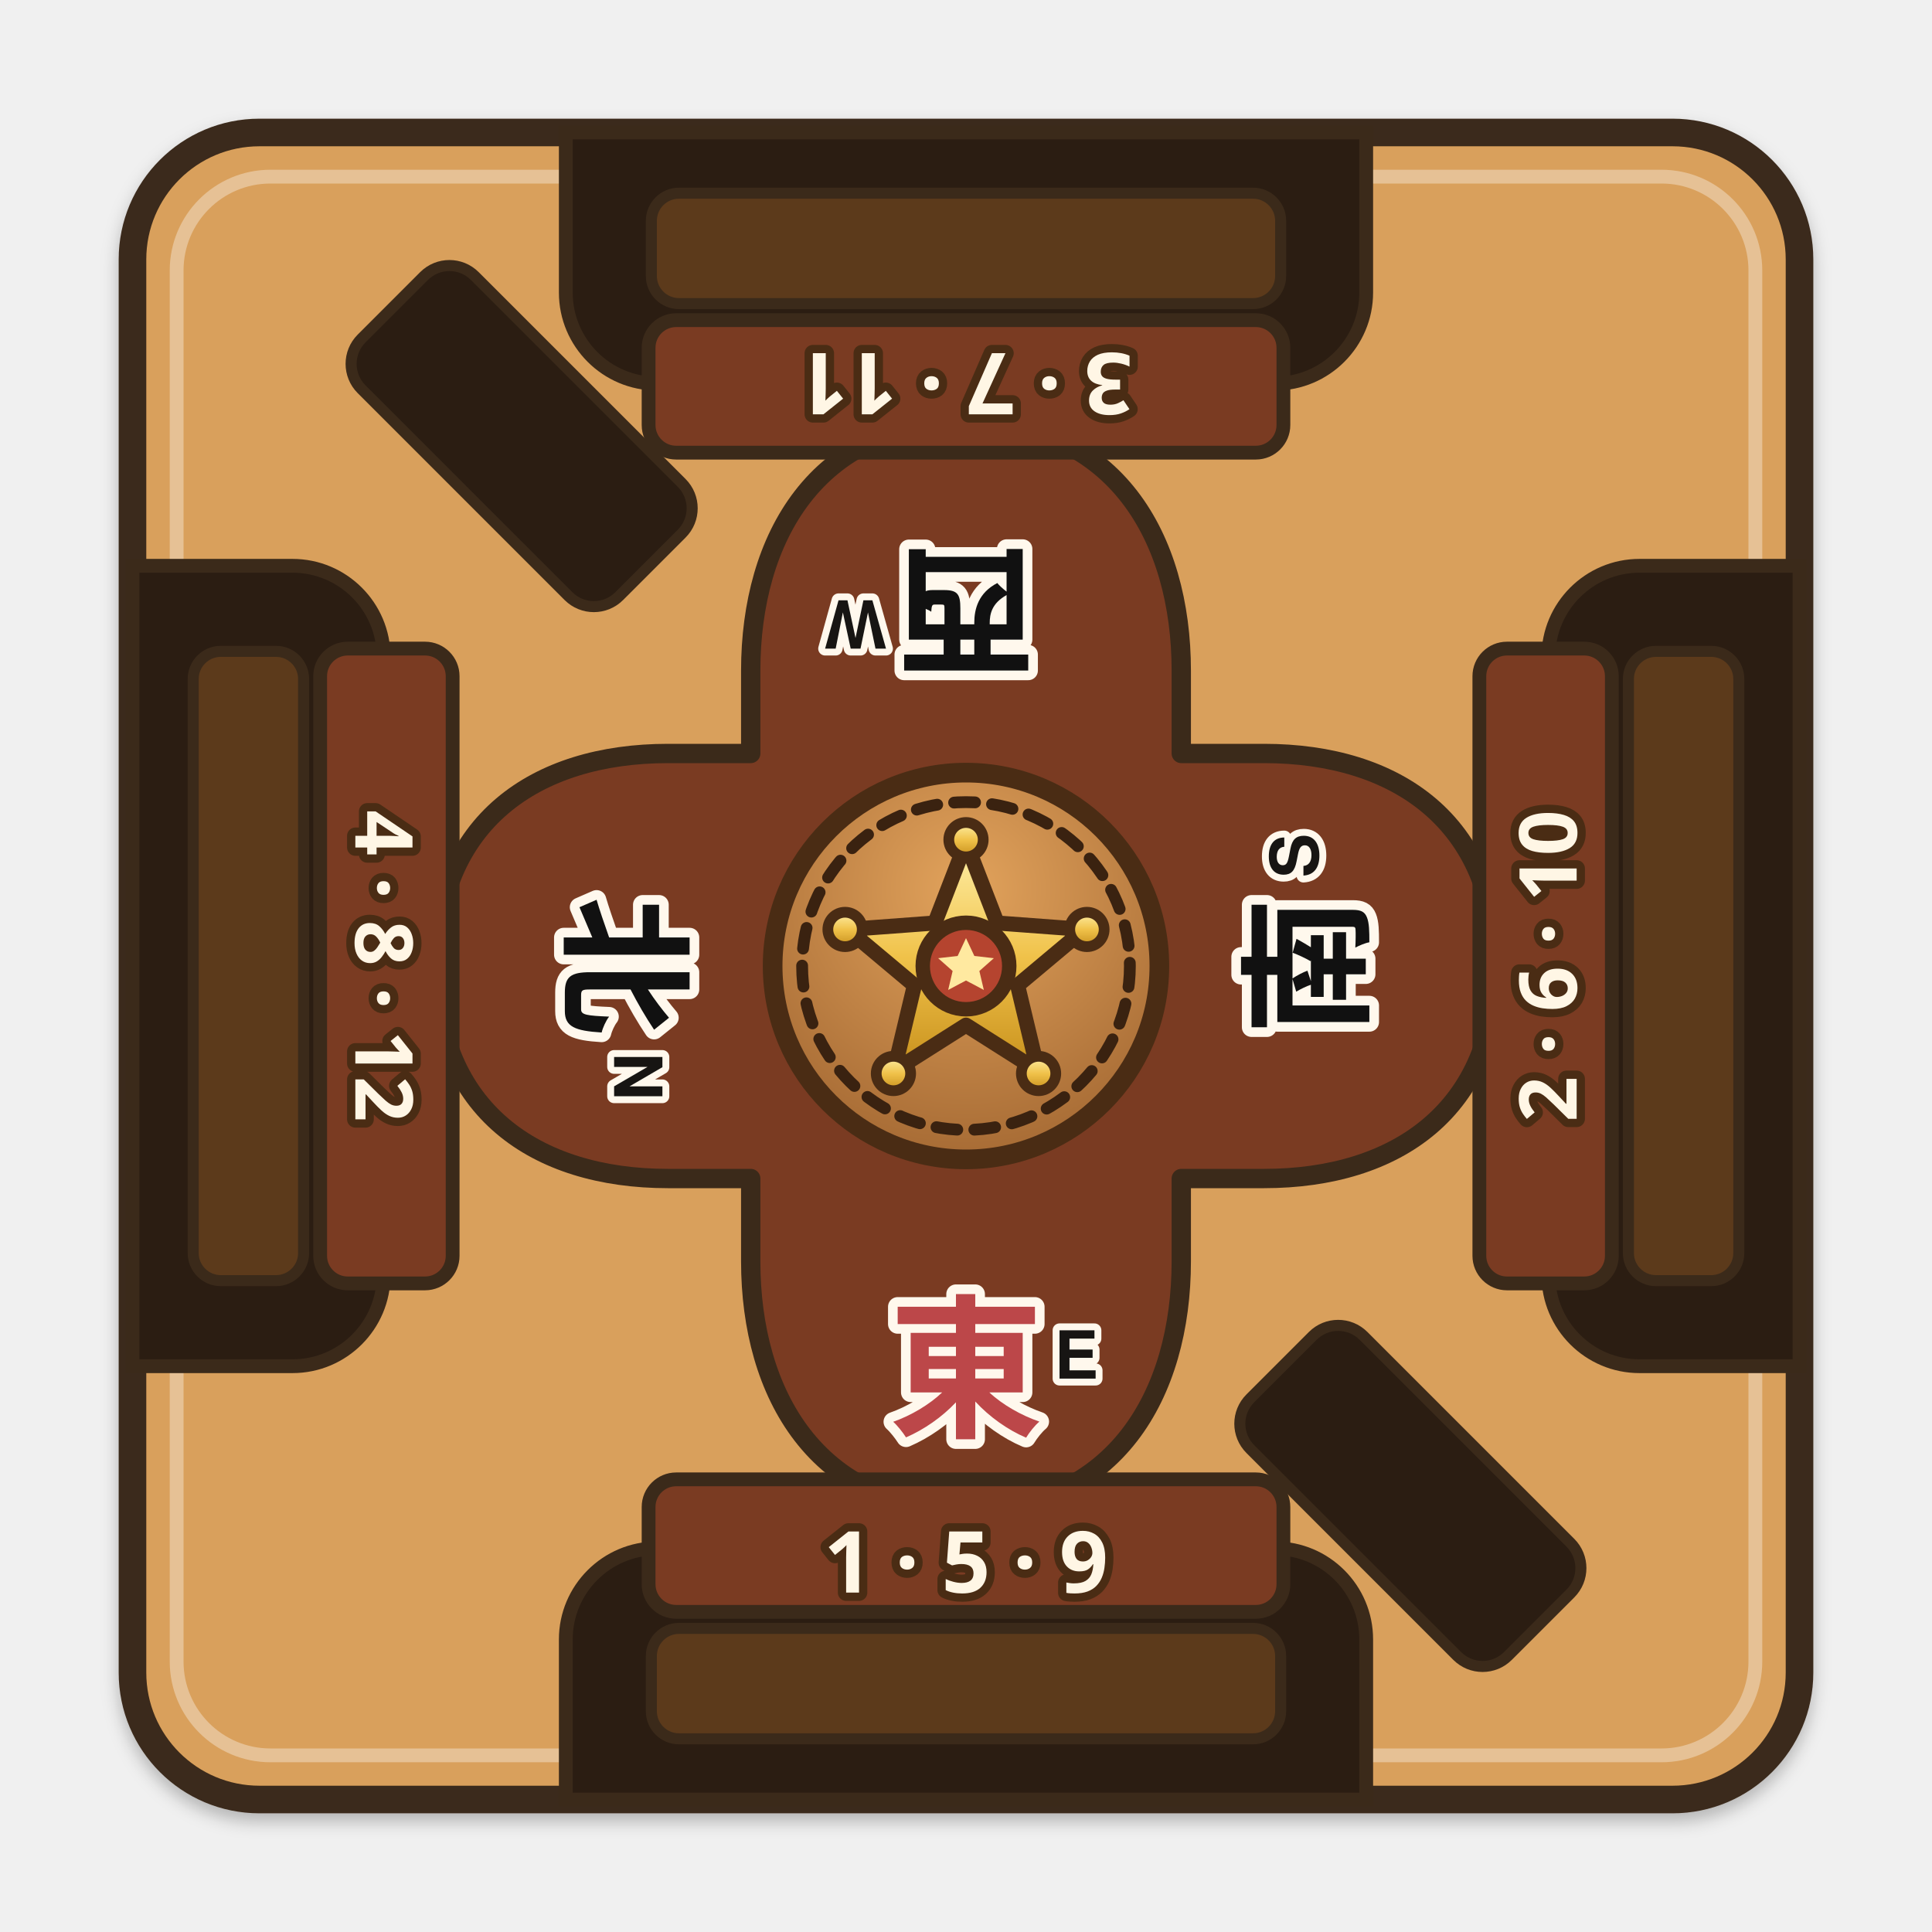
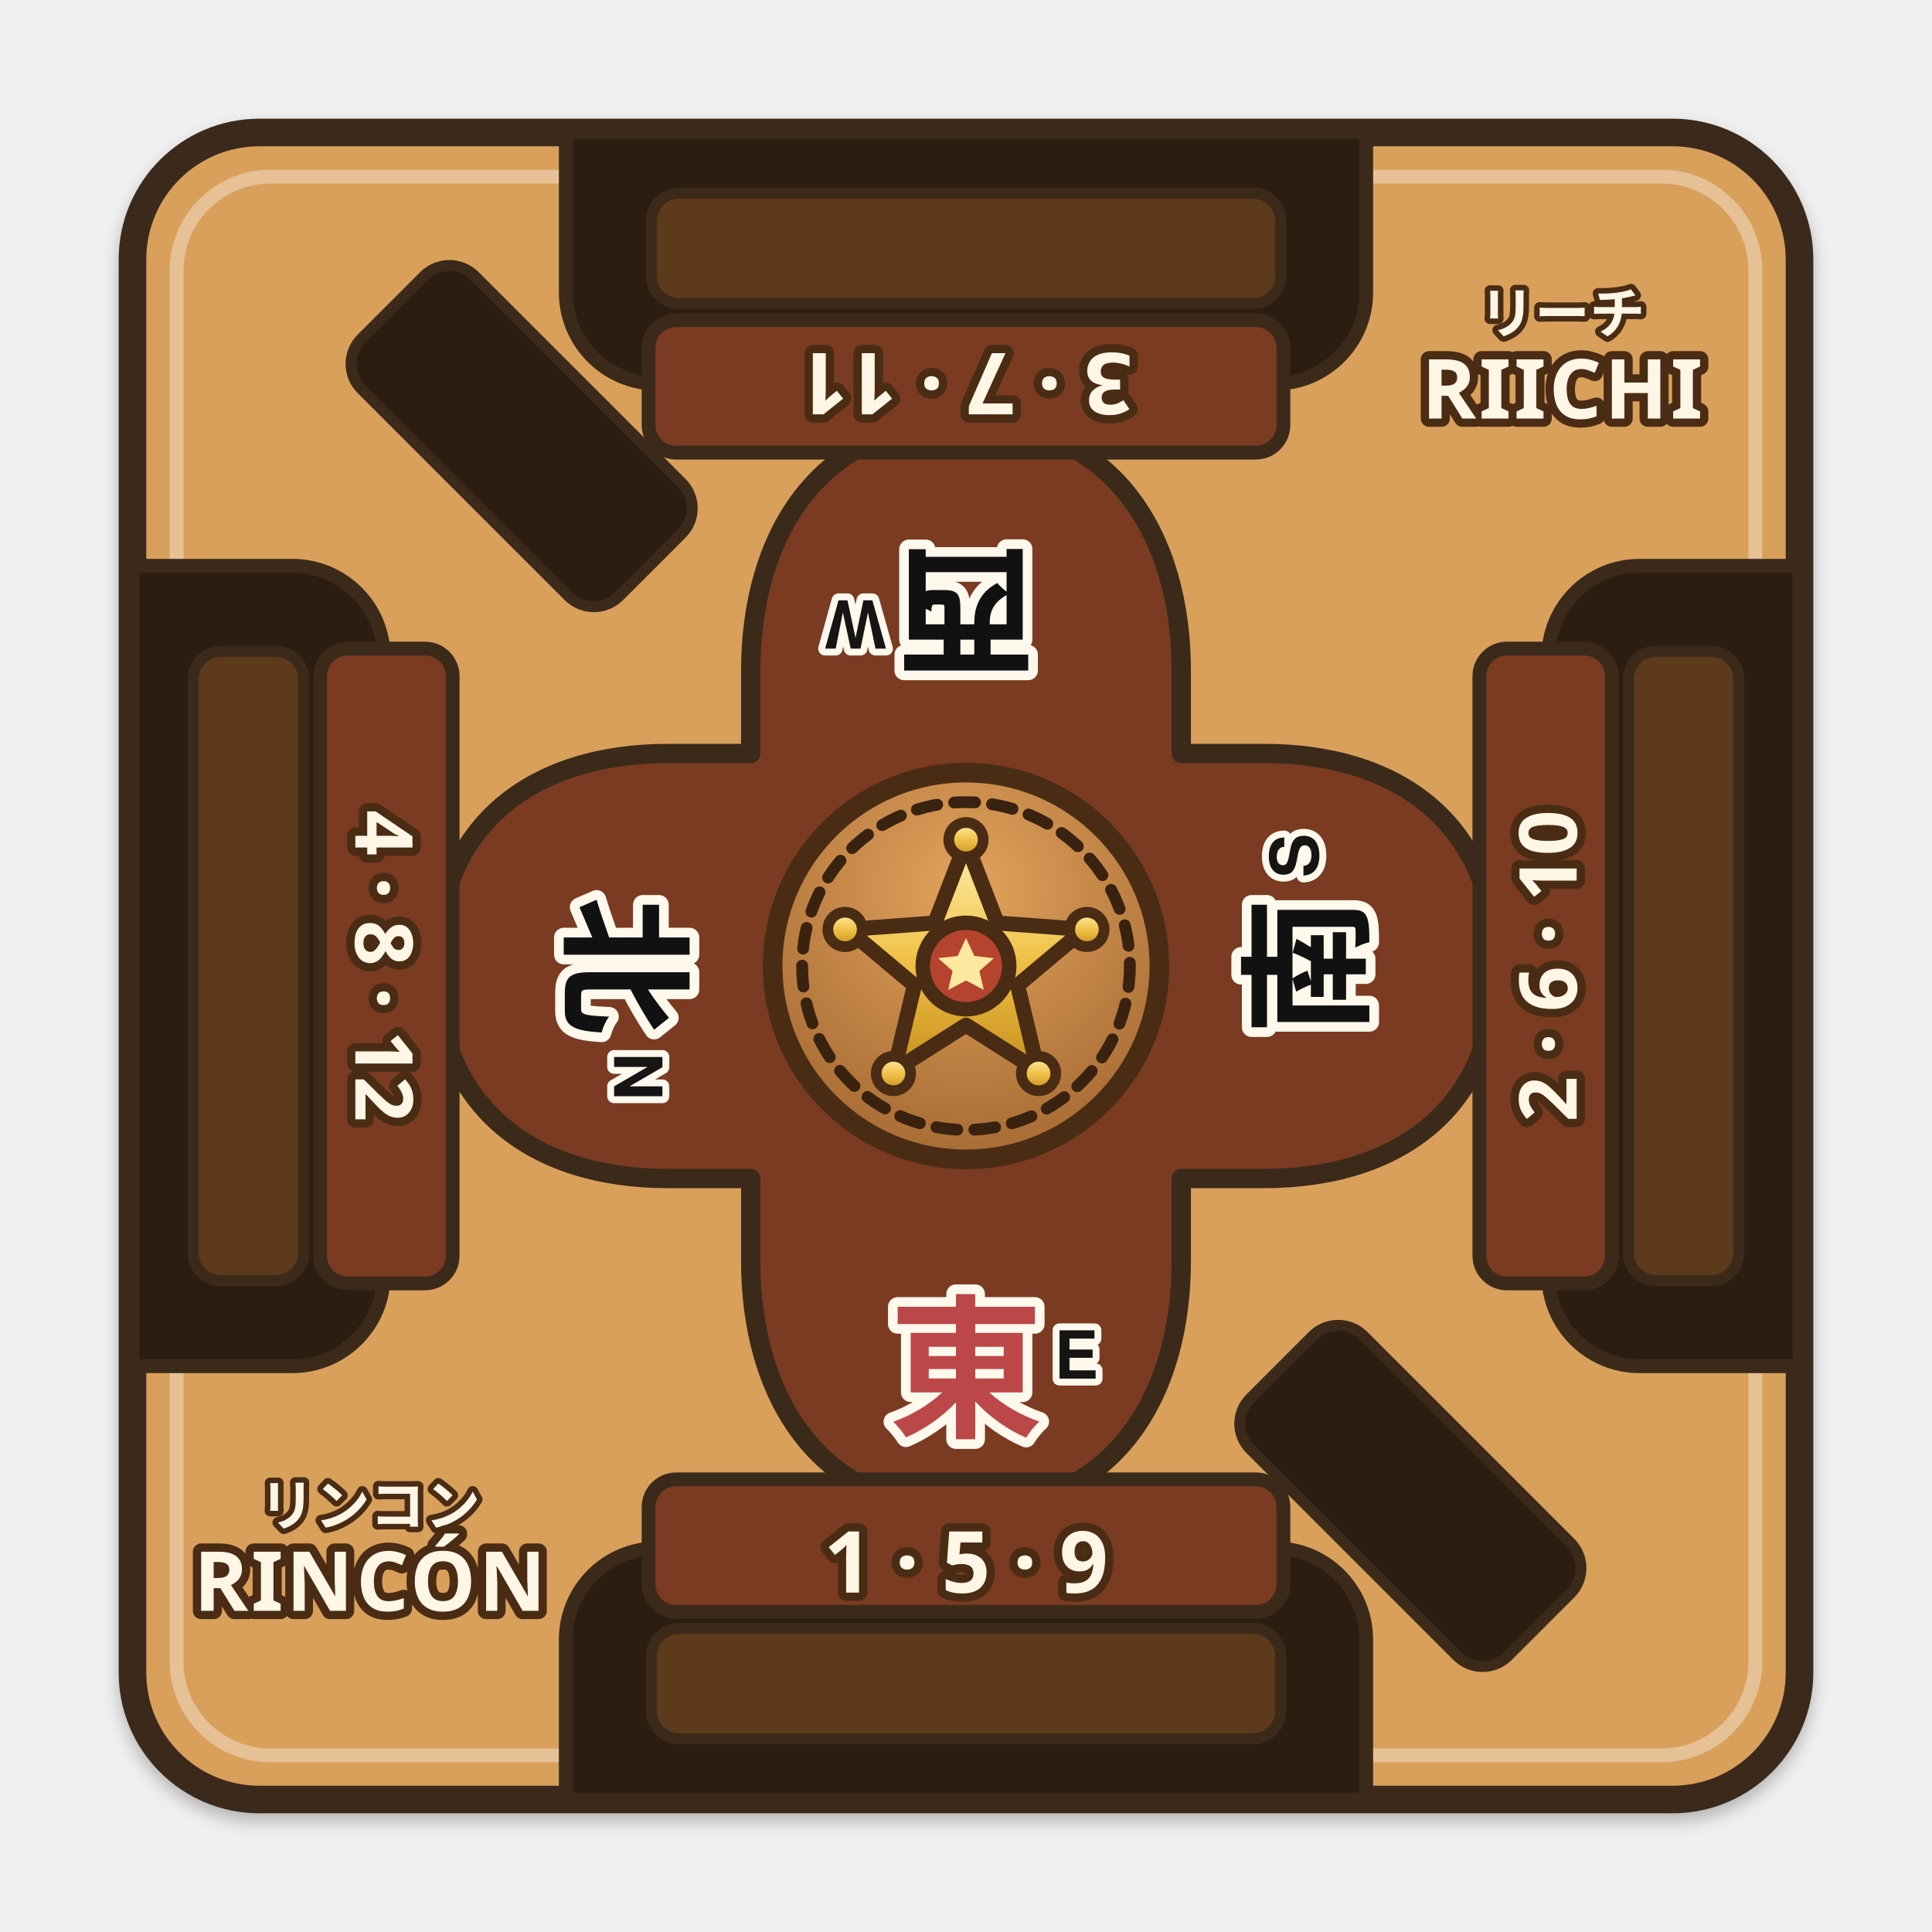
<svg xmlns="http://www.w3.org/2000/svg" viewBox="0 0 700 700" role="img" aria-label="Compass">
  <defs>
    <filter id="soft" x="-5%" y="-5%" width="110%" height="110%">
      <feDropShadow dx="0" dy="3" stdDeviation="3" flood-opacity=".25" />
    </filter>
  </defs>
  <rect x="48" y="48" width="604" height="604" rx="46" fill="#d9a05b" stroke="#3b2a1a" stroke-width="10" filter="url(#soft)" />
  <rect x="64" y="64" width="572" height="572" rx="34" fill="none" stroke="#fff" stroke-opacity=".35" stroke-width="5" />
  <path d="M205 48H495V106C495 124.2 480.2 139 462 139H238C219.8 139 205 124.2 205 106V48Z" fill="#2b1d12" stroke="#3b2a1a" stroke-width="5" />
  <path d="M205 652H495V594C495 575.8 480.2 561 462 561H238C219.8 561 205 575.8 205 594V652Z" fill="#2b1d12" stroke="#3b2a1a" stroke-width="5" />
  <path d="M48 205H106C124.2 205 139 219.8 139 238V462C139 480.2 124.2 495 106 495H48V205Z" fill="#2b1d12" stroke="#3b2a1a" stroke-width="5" />
  <path d="M652 205H594C575.8 205 561 219.8 561 238V462C561 480.2 575.8 495 594 495H652V205Z" fill="#2b1d12" stroke="#3b2a1a" stroke-width="5" />
  <rect x="236" y="70" width="228" height="40" rx="10" fill="#5c3a1b" stroke="#3b2a1a" stroke-width="4" />
  <rect x="236" y="590" width="228" height="40" rx="10" fill="#5c3a1b" stroke="#3b2a1a" stroke-width="4" />
  <rect x="70" y="236" width="40" height="228" rx="10" fill="#5c3a1b" stroke="#3b2a1a" stroke-width="4" />
  <rect x="590" y="236" width="40" height="228" rx="10" fill="#5c3a1b" stroke="#3b2a1a" stroke-width="4" />
  <rect x="160" y="92" width="58" height="132" rx="13" fill="#2b1d12" stroke="#3b2a1a" stroke-width="4" transform="rotate(-45 189 158)" />
  <rect x="482" y="476" width="58" height="132" rx="13" fill="#2b1d12" stroke="#3b2a1a" stroke-width="4" transform="rotate(-45 511 542)" />
  <path d="M350 153C404 153 428 195 428 243V273H458C506 273 542 298 542 350C542 402 506 427 458 427H428V457C428 505 404 547 350 547C296 547 272 505 272 457V427H242C194 427 158 402 158 350C158 298 194 273 242 273H272V243C272 195 296 153 350 153Z" fill="#7a3b22" stroke="#3b2a1a" stroke-width="7" stroke-linejoin="round" />
  <rect x="235" y="116" width="230" height="48" rx="10" fill="#7a3b22" stroke="#3b2a1a" stroke-width="5" />
  <rect x="235" y="536" width="230" height="48" rx="10" fill="#7a3b22" stroke="#3b2a1a" stroke-width="5" />
  <rect x="116" y="235" width="48" height="230" rx="10" fill="#7a3b22" stroke="#3b2a1a" stroke-width="5" />
  <rect x="536" y="235" width="48" height="230" rx="10" fill="#7a3b22" stroke="#3b2a1a" stroke-width="5" />
  <g transform="translate(274 274) scale(2.375)">
    <defs>
      <radialGradient id="emb-bg" cx=".5" cy=".3" r=".85">
        <stop offset="0" stop-color="#e2a35c" />
        <stop offset="1" stop-color="#9a5f2c" />
      </radialGradient>
      <linearGradient id="emb-gold" x1="0" y1="0" x2="0" y2="1">
        <stop offset="0" stop-color="#fff0a8" />
        <stop offset=".5" stop-color="#f0c24a" />
        <stop offset="1" stop-color="#c8901c" />
      </linearGradient>
    </defs>
    <circle cx="32" cy="32" r="29.5" fill="url(#emb-bg)" stroke="#4a2c14" stroke-width="3" />
    <circle cx="32" cy="32" r="25" fill="none" stroke="#3a2210" stroke-width="1.8" stroke-dasharray="3.2 2.6" stroke-linecap="round" />
    <path transform="translate(5.760 5.760) scale(.82)" d="M32 9 37.8 24 54 25.2 41.600 35.600 45.400 51.500 32 43 18.600 51.500 22.400 35.600 10 25.200 26.200 24Z" fill="url(#emb-gold)" stroke="#4a2c14" stroke-width="2.8" stroke-linejoin="round" />
    <g fill="url(#emb-gold)" stroke="#4a2c14" stroke-width="2" transform="translate(5.760 5.760) scale(.82)">
      <circle cx="32" cy="8.500" r="3.200" />
      <circle cx="54.500" cy="25.200" r="3.200" />
      <circle cx="45.500" cy="52" r="3.200" />
      <circle cx="18.500" cy="52" r="3.200" />
      <circle cx="9.500" cy="25.200" r="3.200" />
    </g>
    <circle cx="32" cy="32" r="6.600" fill="#b5442f" stroke="#4a2c14" stroke-width="2.2" />
    <path transform="translate(32 32) scale(.85) translate(-32 -32)" d="M32 27 33.500 30.200l3.500.4-2.600 2.300.8 3.400L32 34.600l-3.200 1.700.8-3.400-2.600-2.300 3.500-.4Z" fill="#ffe9a0" />
  </g>
  <text transform="rotate(0 350 565)" x="350" y="565" font-family="'Barlow Semi Condensed','Barlow',system-ui,sans-serif" font-weight="800" font-size="31" fill="#fff6e5" stroke="#4a2c14" stroke-width="6" paint-order="stroke" stroke-linejoin="round" text-anchor="middle" dominant-baseline="central">1 · 5 · 9</text>
  <text transform="rotate(0 350 492)" x="350" y="492" font-family="'Noto Serif JP','Hiragino Mincho ProN','Yu Mincho',serif" font-weight="800" font-size="56" fill="#bc4749" stroke="#fff8ed" stroke-width="7" paint-order="stroke" stroke-linejoin="round" text-anchor="middle" dominant-baseline="central">東</text>
  <text transform="rotate(180 350 140)" x="350" y="140" font-family="'Barlow Semi Condensed','Barlow',system-ui,sans-serif" font-weight="800" font-size="31" fill="#fff6e5" stroke="#4a2c14" stroke-width="6" paint-order="stroke" stroke-linejoin="round" text-anchor="middle" dominant-baseline="central">3 · 7 · 11</text>
  <text transform="rotate(180 350 225)" x="350" y="225" font-family="'Noto Serif JP','Hiragino Mincho ProN','Yu Mincho',serif" font-weight="800" font-size="50" fill="#111111" stroke="#fff8ed" stroke-width="7" paint-order="stroke" stroke-linejoin="round" text-anchor="middle" dominant-baseline="central">西</text>
  <text transform="rotate(90 140 350)" x="140" y="350" font-family="'Barlow Semi Condensed','Barlow',system-ui,sans-serif" font-weight="800" font-size="29" fill="#fff6e5" stroke="#4a2c14" stroke-width="6" paint-order="stroke" stroke-linejoin="round" text-anchor="middle" dominant-baseline="central">4 · 8 · 12</text>
  <text transform="rotate(90 230 350)" x="230" y="350" font-family="'Noto Serif JP','Hiragino Mincho ProN','Yu Mincho',serif" font-weight="800" font-size="50" fill="#111111" stroke="#fff8ed" stroke-width="7" paint-order="stroke" stroke-linejoin="round" text-anchor="middle" dominant-baseline="central">北</text>
  <text transform="rotate(-90 560 350)" x="560" y="350" font-family="'Barlow Semi Condensed','Barlow',system-ui,sans-serif" font-weight="800" font-size="29" fill="#fff6e5" stroke="#4a2c14" stroke-width="6" paint-order="stroke" stroke-linejoin="round" text-anchor="middle" dominant-baseline="central">2 · 6 · 10</text>
  <text transform="rotate(-90 470 350)" x="470" y="350" font-family="'Noto Serif JP','Hiragino Mincho ProN','Yu Mincho',serif" font-weight="800" font-size="50" fill="#111111" stroke="#fff8ed" stroke-width="7" paint-order="stroke" stroke-linejoin="round" text-anchor="middle" dominant-baseline="central">南</text>
+   <text x="134" y="544" font-family="'Noto Serif JP','Hiragino Mincho ProN','Yu Mincho',serif" font-weight="800" font-size="20" fill="#fff6e5" stroke="#4a2c14" stroke-width="4" paint-order="stroke" stroke-linejoin="round" text-anchor="middle" dominant-baseline="central">リンコン</text>
+   <text x="134" y="572" font-family="'Barlow Semi Condensed','Barlow',system-ui,sans-serif" font-weight="800" font-size="30" letter-spacing="1" fill="#fff6e5" stroke="#4a2c14" stroke-width="6" paint-order="stroke" stroke-linejoin="round" text-anchor="middle" dominant-baseline="central">RINCÓN</text>
+   <text x="566" y="112" font-family="'Noto Serif JP','Hiragino Mincho ProN','Yu Mincho',serif" font-weight="800" font-size="20" fill="#fff6e5" stroke="#4a2c14" stroke-width="4" paint-order="stroke" stroke-linejoin="round" text-anchor="middle" dominant-baseline="central">リーチ</text>
+   <text x="566" y="140" font-family="'Barlow Semi Condensed','Barlow',system-ui,sans-serif" font-weight="800" font-size="30" letter-spacing="1" fill="#fff6e5" stroke="#4a2c14" stroke-width="6" paint-order="stroke" stroke-linejoin="round" text-anchor="middle" dominant-baseline="central">RIICHI</text>
  <text transform="rotate(0 350 492)" x="390" y="494" font-family="Helvetica Neue, Helvetica, Arial, sans-serif" font-weight="800" font-size="24" fill="#171513" stroke="#fff8ed" stroke-width="5" paint-order="stroke" stroke-linejoin="round" text-anchor="middle" dominant-baseline="central">E</text>
  <text transform="rotate(180 350 225)" x="390" y="227" font-family="Helvetica Neue, Helvetica, Arial, sans-serif" font-weight="800" font-size="24" fill="#171513" stroke="#fff8ed" stroke-width="5" paint-order="stroke" stroke-linejoin="round" text-anchor="middle" dominant-baseline="central">W</text>
  <text transform="rotate(90 230 350)" x="270" y="352" font-family="Helvetica Neue, Helvetica, Arial, sans-serif" font-weight="800" font-size="24" fill="#171513" stroke="#fff8ed" stroke-width="5" paint-order="stroke" stroke-linejoin="round" text-anchor="middle" dominant-baseline="central">N</text>
  <text transform="rotate(-90 470 350)" x="510" y="352" font-family="Helvetica Neue, Helvetica, Arial, sans-serif" font-weight="800" font-size="24" fill="#171513" stroke="#fff8ed" stroke-width="5" paint-order="stroke" stroke-linejoin="round" text-anchor="middle" dominant-baseline="central">S</text>
</svg>
